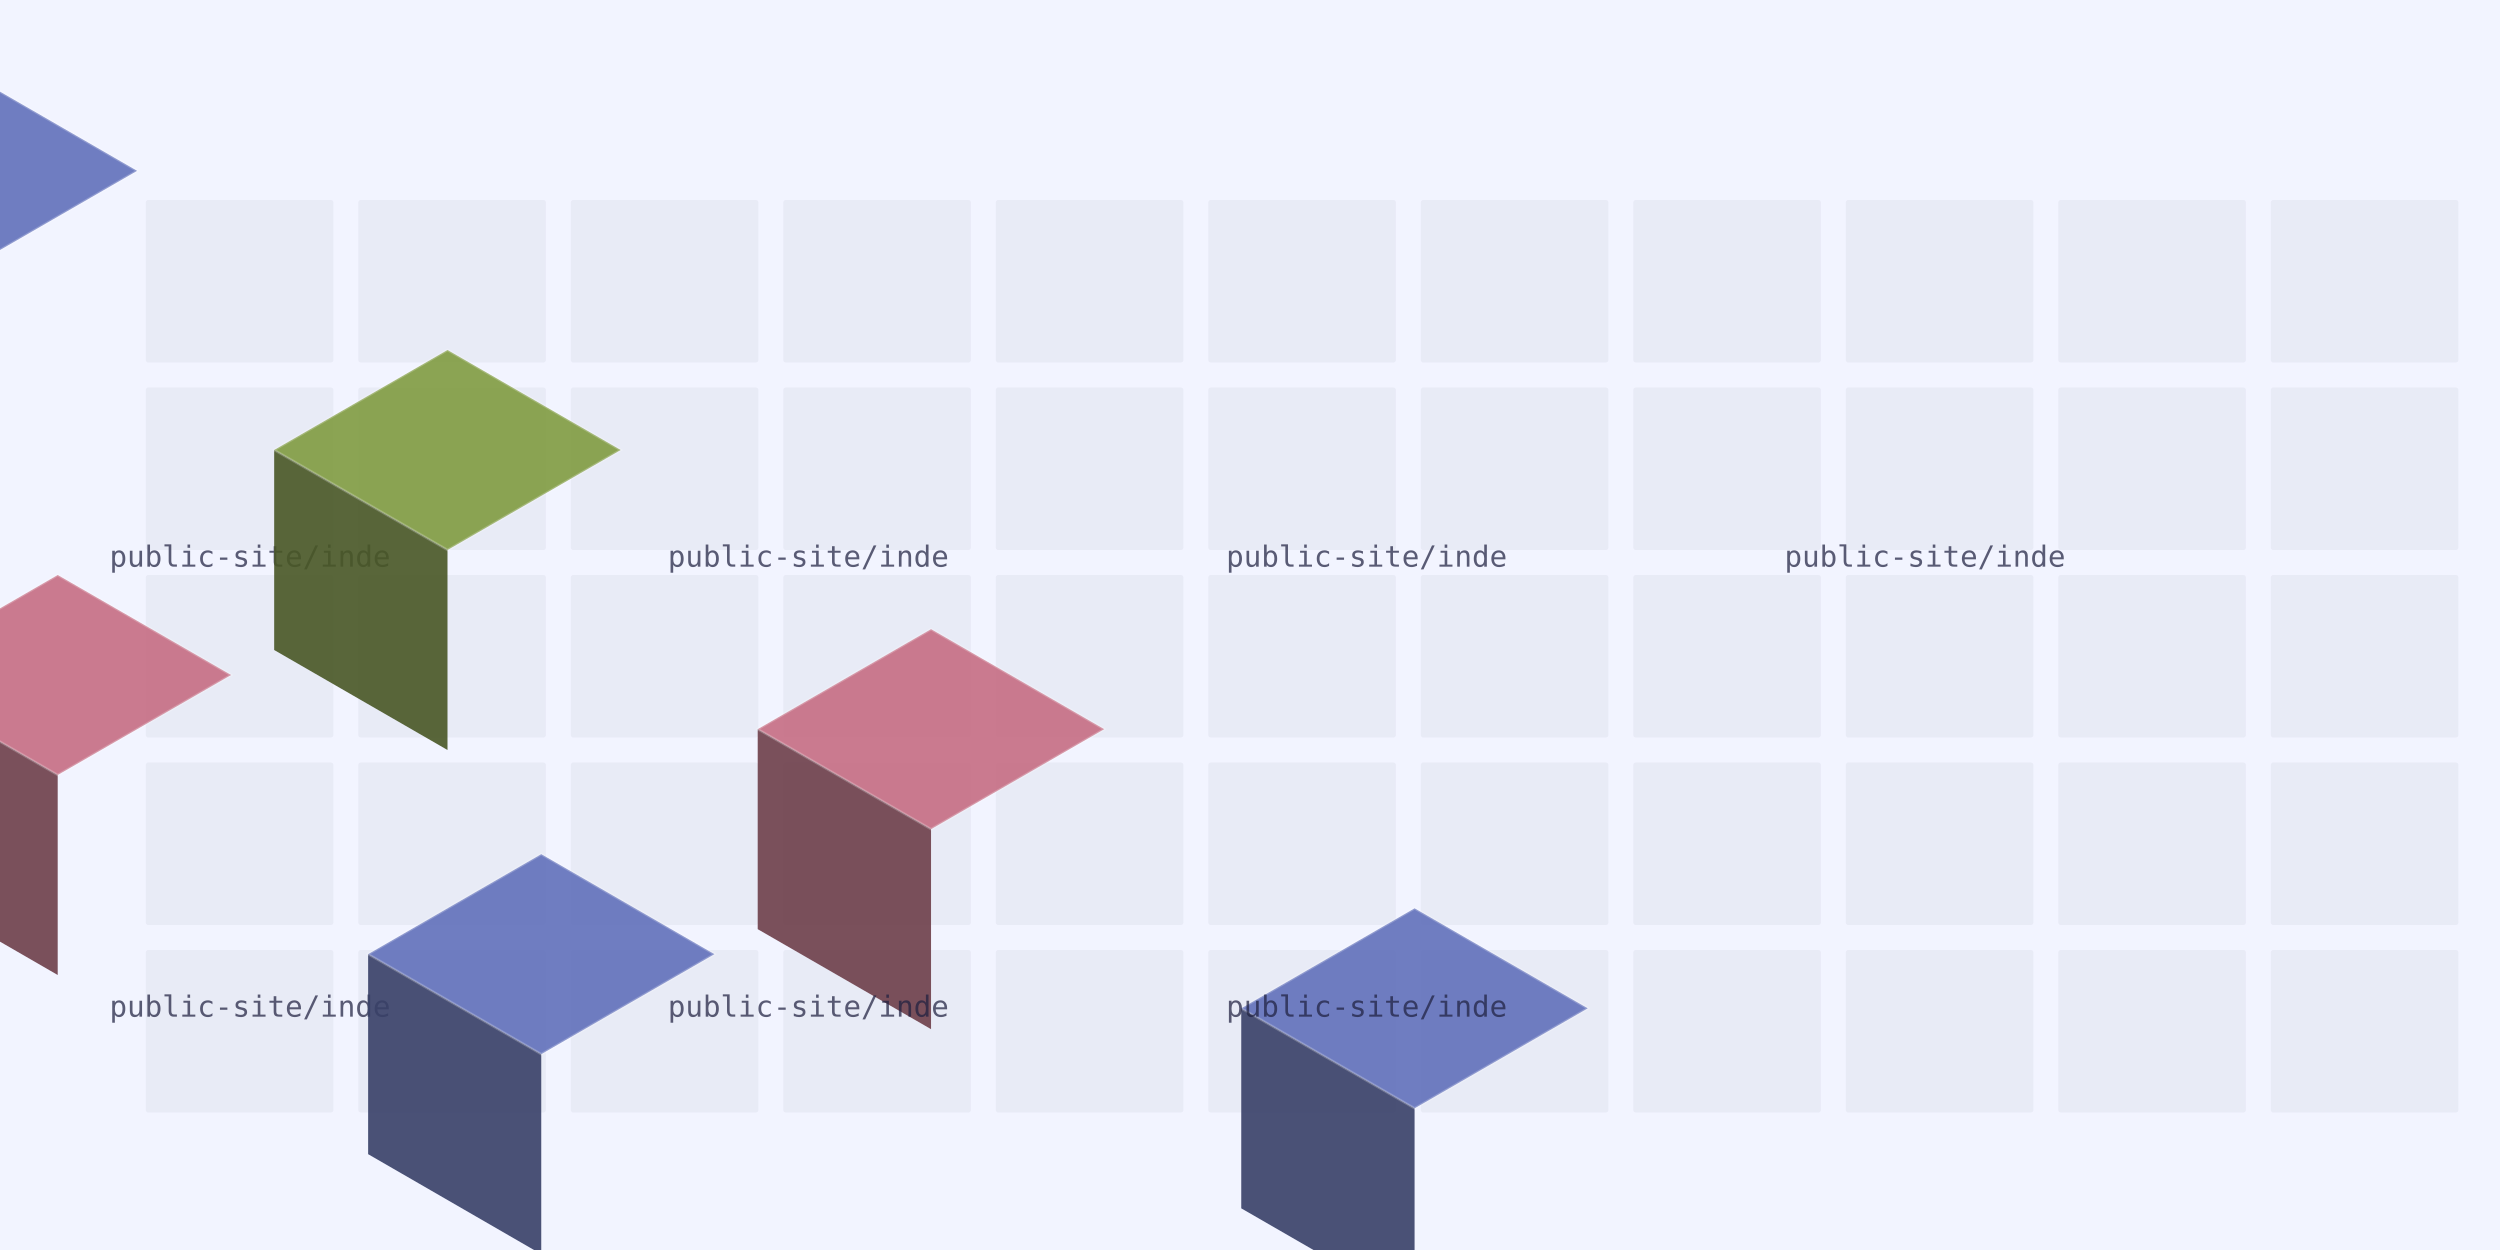
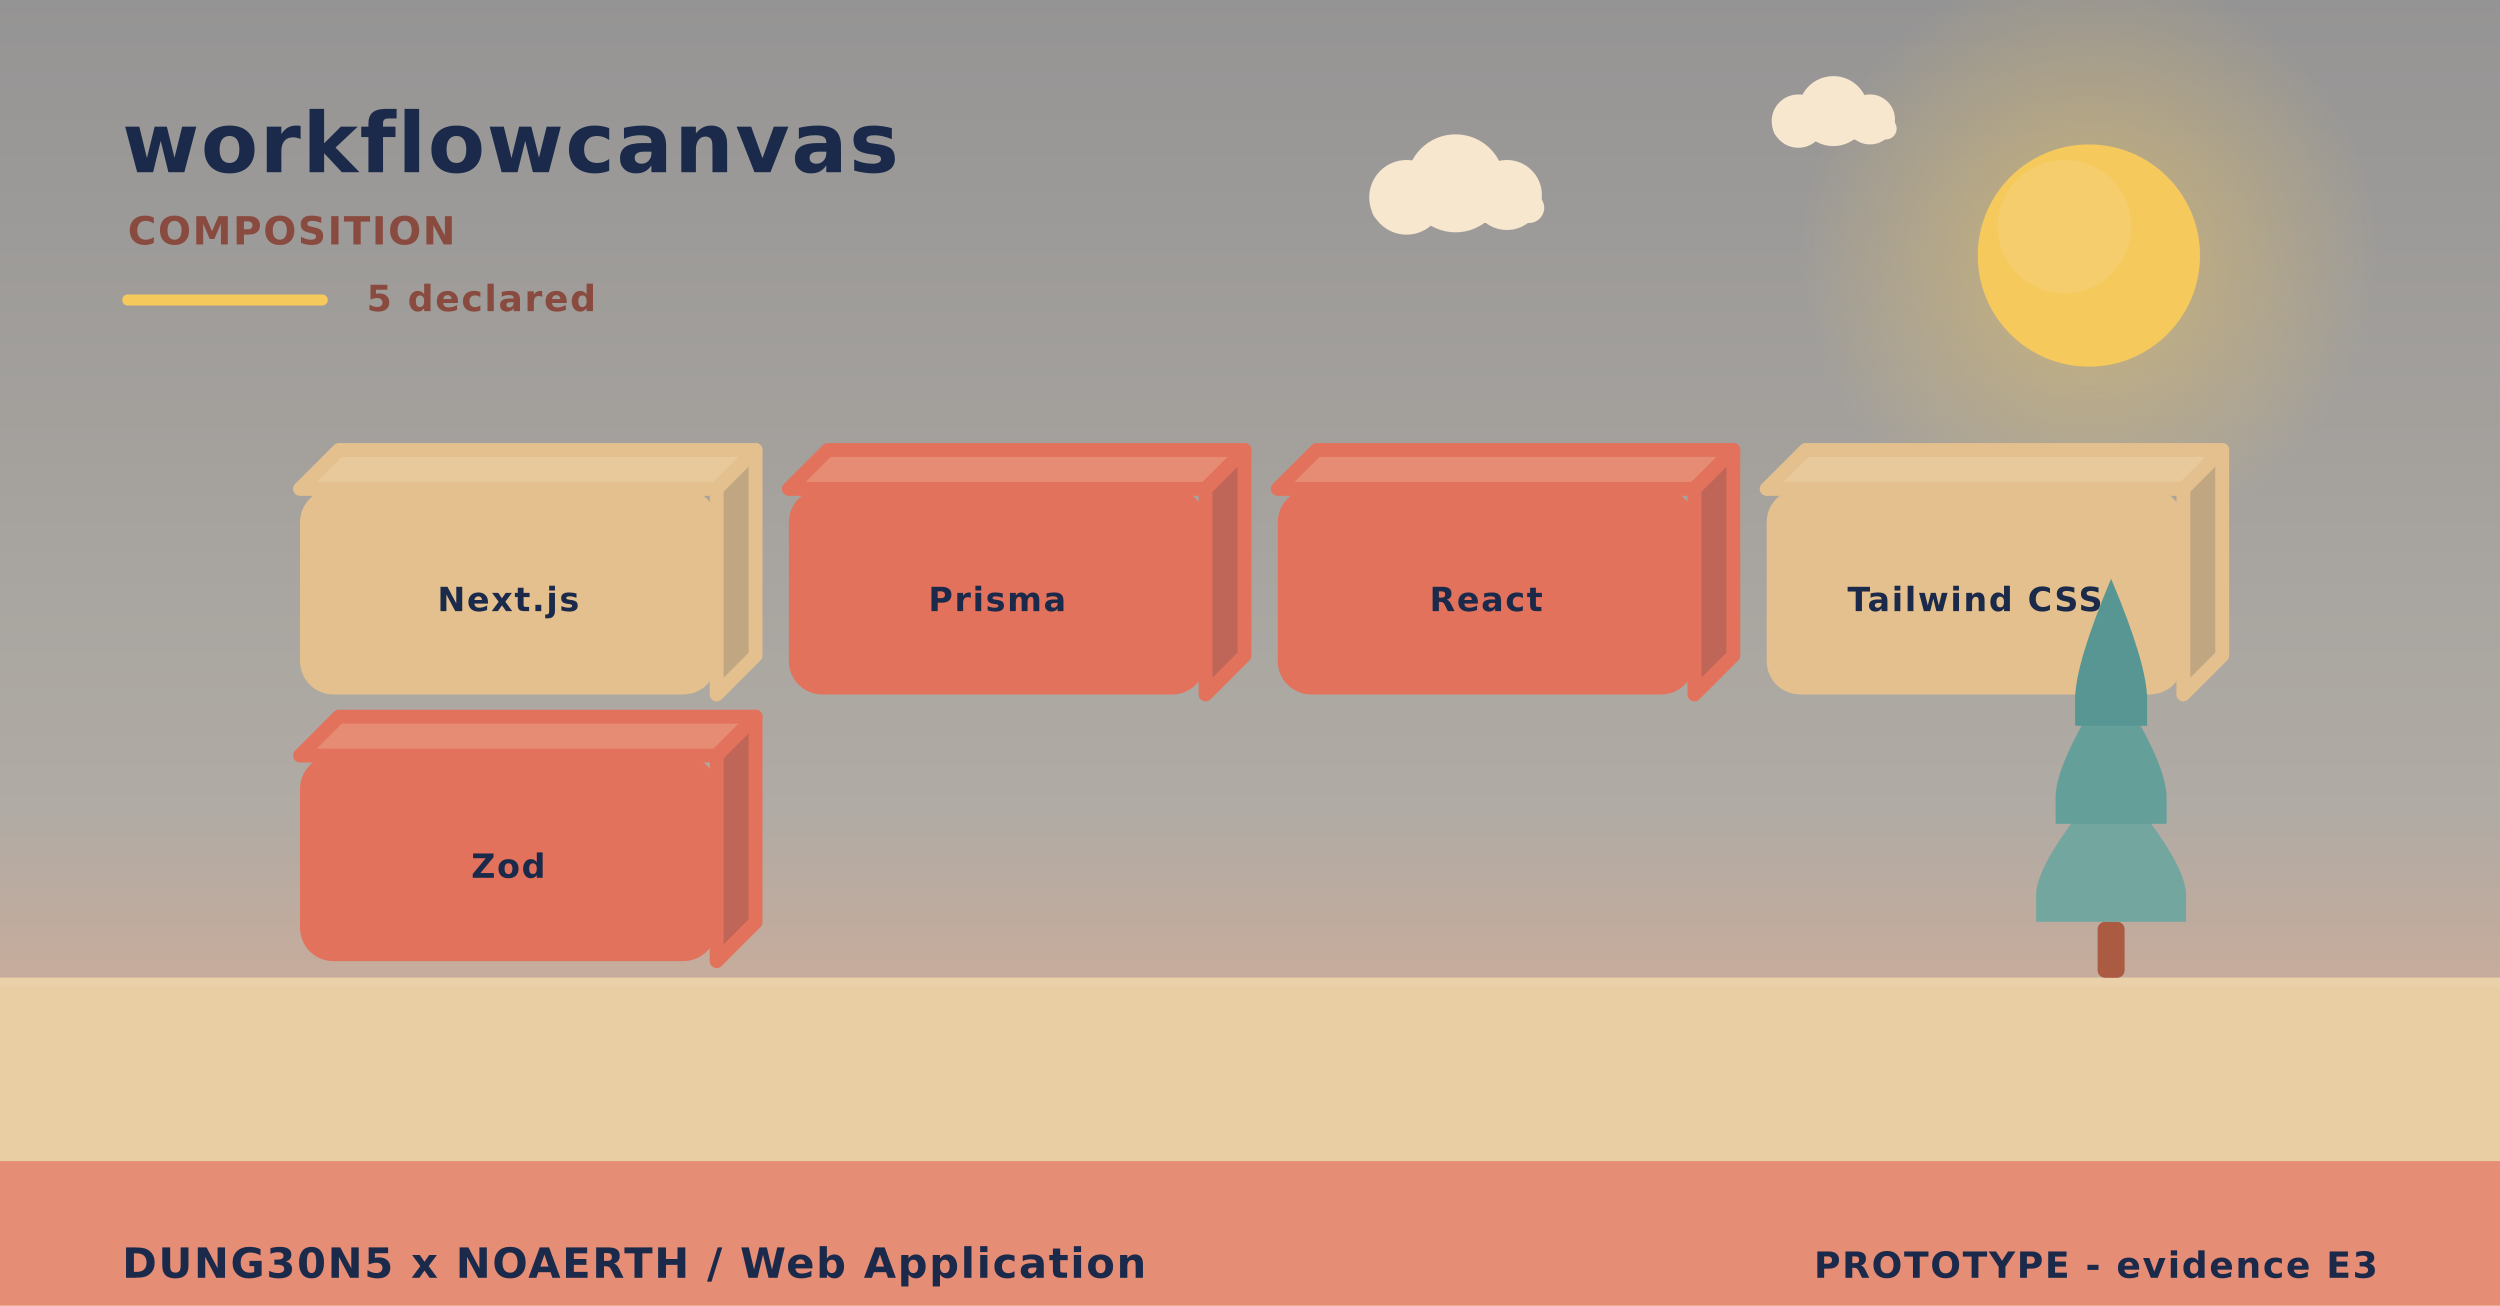
- <svg xmlns="http://www.w3.org/2000/svg" viewBox="0 0 1200 600" width="1200" height="600" role="img" aria-label="workflowcanvas component map">
-   <rect width="1200" height="600" fill="#f2f4ff" />
-   <defs>
-     <linearGradient id="gc" x1="0" y1="0" x2="1" y2="1">
-       <stop offset="0%" stop-color="#6473bc" />
-       <stop offset="100%" stop-color="#829d44" />
-     </linearGradient>
-   </defs>
-   <rect x="70.00" y="96.00" width="90.00" height="78.00" rx="1.20" fill="#1f2141" opacity="0.05" />
-   <rect x="172.00" y="96.00" width="90.00" height="78.00" rx="1.20" fill="#1f2141" opacity="0.05" />
-   <rect x="274.00" y="96.00" width="90.00" height="78.00" rx="1.20" fill="#1f2141" opacity="0.05" />
-   <rect x="376.00" y="96.00" width="90.00" height="78.00" rx="1.20" fill="#1f2141" opacity="0.05" />
-   <rect x="478.00" y="96.00" width="90.00" height="78.00" rx="1.20" fill="#1f2141" opacity="0.05" />
-   <rect x="580.00" y="96.00" width="90.00" height="78.00" rx="1.20" fill="#1f2141" opacity="0.05" />
-   <rect x="682.00" y="96.00" width="90.00" height="78.00" rx="1.20" fill="#1f2141" opacity="0.05" />
-   <rect x="784.00" y="96.00" width="90.00" height="78.00" rx="1.20" fill="#1f2141" opacity="0.05" />
-   <rect x="886.00" y="96.00" width="90.00" height="78.00" rx="1.20" fill="#1f2141" opacity="0.05" />
-   <rect x="988.00" y="96.00" width="90.00" height="78.00" rx="1.20" fill="#1f2141" opacity="0.05" />
-   <rect x="1090.00" y="96.00" width="90.00" height="78.00" rx="1.20" fill="#1f2141" opacity="0.05" />
-   <rect x="70.00" y="186.00" width="90.00" height="78.00" rx="1.20" fill="#1f2141" opacity="0.05" />
-   <rect x="172.00" y="186.00" width="90.00" height="78.00" rx="1.20" fill="#1f2141" opacity="0.05" />
-   <rect x="274.00" y="186.00" width="90.00" height="78.00" rx="1.20" fill="#1f2141" opacity="0.05" />
-   <rect x="376.00" y="186.00" width="90.00" height="78.00" rx="1.20" fill="#1f2141" opacity="0.05" />
-   <rect x="478.00" y="186.00" width="90.00" height="78.00" rx="1.20" fill="#1f2141" opacity="0.05" />
-   <rect x="580.00" y="186.00" width="90.00" height="78.00" rx="1.20" fill="#1f2141" opacity="0.05" />
-   <rect x="682.00" y="186.00" width="90.00" height="78.00" rx="1.20" fill="#1f2141" opacity="0.05" />
-   <rect x="784.00" y="186.00" width="90.00" height="78.00" rx="1.20" fill="#1f2141" opacity="0.05" />
-   <rect x="886.00" y="186.00" width="90.00" height="78.00" rx="1.20" fill="#1f2141" opacity="0.05" />
-   <rect x="988.00" y="186.00" width="90.00" height="78.00" rx="1.20" fill="#1f2141" opacity="0.05" />
-   <rect x="1090.00" y="186.00" width="90.00" height="78.00" rx="1.20" fill="#1f2141" opacity="0.05" />
-   <rect x="70.00" y="276.00" width="90.00" height="78.00" rx="1.20" fill="#1f2141" opacity="0.05" />
-   <rect x="172.00" y="276.00" width="90.00" height="78.00" rx="1.20" fill="#1f2141" opacity="0.05" />
-   <rect x="274.00" y="276.00" width="90.00" height="78.00" rx="1.20" fill="#1f2141" opacity="0.05" />
-   <rect x="376.00" y="276.00" width="90.00" height="78.00" rx="1.20" fill="#1f2141" opacity="0.05" />
-   <rect x="478.00" y="276.00" width="90.00" height="78.00" rx="1.20" fill="#1f2141" opacity="0.05" />
-   <rect x="580.00" y="276.00" width="90.00" height="78.00" rx="1.20" fill="#1f2141" opacity="0.05" />
-   <rect x="682.00" y="276.00" width="90.00" height="78.00" rx="1.20" fill="#1f2141" opacity="0.05" />
-   <rect x="784.00" y="276.00" width="90.00" height="78.00" rx="1.20" fill="#1f2141" opacity="0.05" />
-   <rect x="886.00" y="276.00" width="90.00" height="78.00" rx="1.20" fill="#1f2141" opacity="0.05" />
-   <rect x="988.00" y="276.00" width="90.00" height="78.00" rx="1.20" fill="#1f2141" opacity="0.05" />
-   <rect x="1090.00" y="276.00" width="90.00" height="78.00" rx="1.20" fill="#1f2141" opacity="0.05" />
-   <rect x="70.00" y="366.00" width="90.00" height="78.00" rx="1.20" fill="#1f2141" opacity="0.05" />
-   <rect x="172.00" y="366.00" width="90.00" height="78.00" rx="1.20" fill="#1f2141" opacity="0.05" />
-   <rect x="274.00" y="366.00" width="90.00" height="78.00" rx="1.20" fill="#1f2141" opacity="0.05" />
-   <rect x="376.00" y="366.00" width="90.00" height="78.00" rx="1.20" fill="#1f2141" opacity="0.05" />
-   <rect x="478.00" y="366.00" width="90.00" height="78.00" rx="1.20" fill="#1f2141" opacity="0.05" />
-   <rect x="580.00" y="366.00" width="90.00" height="78.00" rx="1.20" fill="#1f2141" opacity="0.05" />
-   <rect x="682.00" y="366.00" width="90.00" height="78.00" rx="1.20" fill="#1f2141" opacity="0.05" />
-   <rect x="784.00" y="366.00" width="90.00" height="78.00" rx="1.20" fill="#1f2141" opacity="0.05" />
-   <rect x="886.00" y="366.00" width="90.00" height="78.00" rx="1.20" fill="#1f2141" opacity="0.05" />
-   <rect x="988.00" y="366.00" width="90.00" height="78.00" rx="1.20" fill="#1f2141" opacity="0.05" />
-   <rect x="1090.00" y="366.00" width="90.00" height="78.00" rx="1.20" fill="#1f2141" opacity="0.05" />
-   <rect x="70.00" y="456.00" width="90.00" height="78.00" rx="1.20" fill="#1f2141" opacity="0.05" />
-   <rect x="172.00" y="456.00" width="90.00" height="78.00" rx="1.20" fill="#1f2141" opacity="0.05" />
-   <rect x="274.00" y="456.00" width="90.00" height="78.00" rx="1.20" fill="#1f2141" opacity="0.05" />
-   <rect x="376.00" y="456.00" width="90.00" height="78.00" rx="1.20" fill="#1f2141" opacity="0.05" />
-   <rect x="478.00" y="456.00" width="90.00" height="78.00" rx="1.20" fill="#1f2141" opacity="0.05" />
-   <rect x="580.00" y="456.00" width="90.00" height="78.00" rx="1.20" fill="#1f2141" opacity="0.05" />
-   <rect x="682.00" y="456.00" width="90.00" height="78.00" rx="1.20" fill="#1f2141" opacity="0.05" />
-   <rect x="784.00" y="456.00" width="90.00" height="78.00" rx="1.20" fill="#1f2141" opacity="0.05" />
-   <rect x="886.00" y="456.00" width="90.00" height="78.00" rx="1.20" fill="#1f2141" opacity="0.05" />
-   <rect x="988.00" y="456.00" width="90.00" height="78.00" rx="1.20" fill="#1f2141" opacity="0.05" />
-   <rect x="1090.00" y="456.00" width="90.00" height="78.00" rx="1.20" fill="#1f2141" opacity="0.05" />
-   <g transform="rotate(0 120 140)">
-     <polygon points="-17.3,34.0 65.8,82.0 -17.3,130.0 -100.5,82.0" fill="#6473bc" opacity="0.92" />
-     <polygon points="-100.5,82.0 -17.3,130.0 -17.3,226.0 -100.5,178.0" fill="#373f67" opacity="0.9" />
-     <polygon points="-17.3,34.0 65.8,82.0 -17.3,130.0 -100.5,82.0" fill="none" stroke="rgba(255,255,255,0.220)" stroke-width="1.2" />
-     <animateTransform attributeName="transform" type="rotate" values="-32.0 0.00 0.00 0.0 0.00 0.00" dur="6.95s" begin="0.0s" repeatCount="indefinite" />
+ <svg xmlns="http://www.w3.org/2000/svg" width="900" height="470" viewBox="0 0 900 470" role="img" aria-label="workflowcanvas - how it is composed">
+   <linearGradient id="skyc" x1="0" y1="0" x2="0" y2="1">
+     <stop offset="0" stop-color="#959494" />
+     <stop offset="0.62" stop-color="#b0aba4" />
+     <stop offset="1" stop-color="#f3ad8a" />
+   </linearGradient>
+   <rect width="900" height="470" fill="url(#skyc)" />
+   <radialGradient id="sunc">
+     <stop offset="0.35" stop-color="#f5c95c" stop-opacity="0.34" />
+     <stop offset="1" stop-color="#f5c95c" stop-opacity="0" />
+   </radialGradient>
+   <circle cx="752" cy="92" r="104" fill="url(#sunc)" />
+   <circle cx="752" cy="92" r="40" fill="#f5c95c" />
+   <circle cx="743.2" cy="81.6" r="24" fill="#f5d27e" opacity="0.5" />
+   <g>
+     <circle cx="524" cy="66" r="17.64" fill="#f6e7ce" />
+     <circle cx="506.36" cy="71.04" r="13.44" fill="#f6e7ce" />
+     <circle cx="542.48" cy="70.2" r="12.6" fill="#f6e7ce" />
+     <rect x="493.76" y="69.36" width="62.16" height="10.92" rx="5.46" fill="#f6e7ce" />
+     <animateTransform attributeName="transform" type="translate" values="0 0;24 0;0 0" dur="36s" begin="0s" repeatCount="indefinite" />
  </g>
-   <text x="120" y="272" font-family="ui-monospace,Menlo,monospace" font-size="14" fill="rgba(31,33,65,0.720)" text-anchor="middle">public-site/inde</text>
-   <g transform="rotate(0 388 140)">
-     <polygon points="214.8,168.0 297.9,216.0 214.8,264.0 131.6,216.0" fill="#829d44" opacity="0.92" />
-     <polygon points="131.6,216.0 214.8,264.0 214.8,360.0 131.6,312.0" fill="#485625" opacity="0.9" />
-     <polygon points="214.8,168.0 297.9,216.0 214.8,264.0 131.6,216.0" fill="none" stroke="rgba(255,255,255,0.220)" stroke-width="1.2" />
-     <animateTransform attributeName="transform" type="rotate" values="-32.0 0.00 0.00 0.0 0.00 0.00" dur="6.95s" begin="0.4s" repeatCount="indefinite" />
+   <g>
+     <circle cx="660" cy="40" r="12.6" fill="#f6e7ce" />
+     <circle cx="647.4" cy="43.6" r="9.6" fill="#f6e7ce" />
+     <circle cx="673.2" cy="43" r="9" fill="#f6e7ce" />
+     <rect x="638.4" y="42.4" width="44.4" height="7.8" rx="3.9" fill="#f6e7ce" />
+     <animateTransform attributeName="transform" type="translate" values="0 0;-18 0;0 0" dur="46s" begin="3s" repeatCount="indefinite" />
  </g>
-   <text x="388" y="272" font-family="ui-monospace,Menlo,monospace" font-size="14" fill="rgba(31,33,65,0.720)" text-anchor="middle">public-site/inde</text>
-   <g transform="rotate(0 656 140)">
-     <polygon points="446.9,302.0 530.0,350.0 446.9,398.0 363.7,350.0" fill="#c77085" opacity="0.92" />
-     <polygon points="363.7,350.0 446.9,398.0 446.9,494.0 363.7,446.0" fill="#6d3e49" opacity="0.9" />
-     <polygon points="446.9,302.0 530.0,350.0 446.9,398.0 363.7,350.0" fill="none" stroke="rgba(255,255,255,0.220)" stroke-width="1.2" />
-     <animateTransform attributeName="transform" type="rotate" values="-32.0 0.00 0.00 0.0 0.00 0.00" dur="6.95s" begin="0.8s" repeatCount="indefinite" />
+   <rect x="0" y="352" width="900" height="118" fill="#e9cda3" />
+   <rect x="0" y="352" width="900" height="3" fill="#ebd1a9" />
+   <text x="44" y="62" font-family="Verdana,DejaVu Sans,sans-serif" font-size="30" font-weight="700" letter-spacing="0.6" fill="#1b2a4a" text-anchor="start">workflowcanvas</text>
+   <text x="46" y="88" font-family="Verdana,DejaVu Sans,sans-serif" font-size="14" font-weight="700" letter-spacing="0.6" fill="#894b3f" text-anchor="start">COMPOSITION</text>
+   <rect x="44" y="106" width="74" height="4" rx="2" fill="#f5c95c" />
+   <text x="132" y="112" font-family="Verdana,DejaVu Sans,sans-serif" font-size="13" font-weight="700" letter-spacing="0.6" fill="#894b3f" text-anchor="start">5 declared</text>
+   <g>
+     <path d="M108,176 L258,176 L272,162 L122,162 Z" fill="#e7c99b" stroke="#e3c08d" stroke-width="5" stroke-linejoin="round" />
+     <path d="M258,176 L272,162 L272,236 L258,250 Z" fill="#c1a682" stroke="#e3c08d" stroke-width="5" stroke-linejoin="round" />
+     <rect x="108" y="176" width="150" height="74" rx="12" fill="#e3c08d" />
+     <animateTransform attributeName="transform" type="translate" values="0 10;0 0" dur="0.75s" begin="0s" fill="freeze" />
  </g>
-   <text x="656" y="272" font-family="ui-monospace,Menlo,monospace" font-size="14" fill="rgba(31,33,65,0.720)" text-anchor="middle">public-site/inde</text>
-   <g transform="rotate(0 924 140)">
-     <polygon points="679.0,436.0 762.1,484.0 679.0,532.0 595.8,484.0" fill="#6473bc" opacity="0.92" />
-     <polygon points="595.8,484.0 679.0,532.0 679.0,628.0 595.8,580.0" fill="#373f67" opacity="0.9" />
-     <polygon points="679.0,436.0 762.1,484.0 679.0,532.0 595.8,484.0" fill="none" stroke="rgba(255,255,255,0.220)" stroke-width="1.2" />
-     <animateTransform attributeName="transform" type="rotate" values="-32.0 0.00 0.00 0.0 0.00 0.00" dur="6.95s" begin="1.2s" repeatCount="indefinite" />
+   <text x="183" y="220" font-family="Verdana,DejaVu Sans,sans-serif" font-size="12" font-weight="700" letter-spacing="0.6" fill="#1b2a4a" text-anchor="middle">Next.js</text>
+   <g>
+     <path d="M284,176 L434,176 L448,162 L298,162 Z" fill="#e68c74" stroke="#e2725b" stroke-width="5" stroke-linejoin="round" />
+     <path d="M434,176 L448,162 L448,236 L434,250 Z" fill="#c06658" stroke="#e2725b" stroke-width="5" stroke-linejoin="round" />
+     <rect x="284" y="176" width="150" height="74" rx="12" fill="#e2725b" />
+     <animateTransform attributeName="transform" type="translate" values="0 10;0 0" dur="0.75s" begin="0.16s" fill="freeze" />
  </g>
-   <text x="924" y="272" font-family="ui-monospace,Menlo,monospace" font-size="14" fill="rgba(31,33,65,0.720)" text-anchor="middle">public-site/inde</text>
-   <g transform="rotate(0 120 356)">
-     <polygon points="-204.4,142.0 -121.2,190.0 -204.4,238.0 -287.5,190.0" fill="#829d44" opacity="0.92" />
-     <polygon points="-287.5,190.0 -204.4,238.0 -204.4,334.0 -287.5,286.0" fill="#485625" opacity="0.9" />
-     <polygon points="-204.4,142.0 -121.2,190.0 -204.4,238.0 -287.5,190.0" fill="none" stroke="rgba(255,255,255,0.220)" stroke-width="1.2" />
-     <animateTransform attributeName="transform" type="rotate" values="-32.0 0.00 0.00 0.0 0.00 0.00" dur="6.95s" begin="1.6s" repeatCount="indefinite" />
+   <text x="359" y="220" font-family="Verdana,DejaVu Sans,sans-serif" font-size="12" font-weight="700" letter-spacing="0.6" fill="#1b2a4a" text-anchor="middle">Prisma</text>
+   <g>
+     <path d="M460,176 L610,176 L624,162 L474,162 Z" fill="#e68c74" stroke="#e2725b" stroke-width="5" stroke-linejoin="round" />
+     <path d="M610,176 L624,162 L624,236 L610,250 Z" fill="#c06658" stroke="#e2725b" stroke-width="5" stroke-linejoin="round" />
+     <rect x="460" y="176" width="150" height="74" rx="12" fill="#e2725b" />
+     <animateTransform attributeName="transform" type="translate" values="0 10;0 0" dur="0.75s" begin="0.32s" fill="freeze" />
  </g>
-   <text x="120" y="488" font-family="ui-monospace,Menlo,monospace" font-size="14" fill="rgba(31,33,65,0.720)" text-anchor="middle">public-site/inde</text>
-   <g transform="rotate(0 388 356)">
-     <polygon points="27.7,276.0 110.9,324.0 27.7,372.0 -55.4,324.0" fill="#c77085" opacity="0.92" />
-     <polygon points="-55.4,324.0 27.7,372.0 27.7,468.0 -55.4,420.0" fill="#6d3e49" opacity="0.9" />
-     <polygon points="27.7,276.0 110.9,324.0 27.7,372.0 -55.4,324.0" fill="none" stroke="rgba(255,255,255,0.220)" stroke-width="1.2" />
-     <animateTransform attributeName="transform" type="rotate" values="-32.0 0.00 0.00 0.0 0.00 0.00" dur="6.95s" begin="2.0s" repeatCount="indefinite" />
+   <text x="535" y="220" font-family="Verdana,DejaVu Sans,sans-serif" font-size="12" font-weight="700" letter-spacing="0.6" fill="#1b2a4a" text-anchor="middle">React</text>
+   <g>
+     <path d="M636,176 L786,176 L800,162 L650,162 Z" fill="#e7c99b" stroke="#e3c08d" stroke-width="5" stroke-linejoin="round" />
+     <path d="M786,176 L800,162 L800,236 L786,250 Z" fill="#c1a682" stroke="#e3c08d" stroke-width="5" stroke-linejoin="round" />
+     <rect x="636" y="176" width="150" height="74" rx="12" fill="#e3c08d" />
+     <animateTransform attributeName="transform" type="translate" values="0 10;0 0" dur="0.75s" begin="0.48s" fill="freeze" />
  </g>
-   <text x="388" y="488" font-family="ui-monospace,Menlo,monospace" font-size="14" fill="rgba(31,33,65,0.720)" text-anchor="middle">public-site/inde</text>
-   <g transform="rotate(0 656 356)">
-     <polygon points="259.8,410.0 342.9,458.0 259.8,506.0 176.7,458.0" fill="#6473bc" opacity="0.92" />
-     <polygon points="176.7,458.0 259.8,506.0 259.8,602.0 176.7,554.0" fill="#373f67" opacity="0.9" />
-     <polygon points="259.8,410.0 342.9,458.0 259.8,506.0 176.7,458.0" fill="none" stroke="rgba(255,255,255,0.220)" stroke-width="1.2" />
-     <animateTransform attributeName="transform" type="rotate" values="-32.0 0.00 0.00 0.0 0.00 0.00" dur="6.95s" begin="2.4s" repeatCount="indefinite" />
+   <text x="711" y="220" font-family="Verdana,DejaVu Sans,sans-serif" font-size="12" font-weight="700" letter-spacing="0.6" fill="#1b2a4a" text-anchor="middle">Tailwind CSS</text>
+   <g>
+     <path d="M108,272 L258,272 L272,258 L122,258 Z" fill="#e68c74" stroke="#e2725b" stroke-width="5" stroke-linejoin="round" />
+     <path d="M258,272 L272,258 L272,332 L258,346 Z" fill="#c06658" stroke="#e2725b" stroke-width="5" stroke-linejoin="round" />
+     <rect x="108" y="272" width="150" height="74" rx="12" fill="#e2725b" />
+     <animateTransform attributeName="transform" type="translate" values="0 10;0 0" dur="0.75s" begin="0.64s" fill="freeze" />
  </g>
-   <text x="656" y="488" font-family="ui-monospace,Menlo,monospace" font-size="14" fill="rgba(31,33,65,0.720)" text-anchor="middle">public-site/inde</text>
+   <text x="183" y="316" font-family="Verdana,DejaVu Sans,sans-serif" font-size="12" font-weight="700" letter-spacing="0.6" fill="#1b2a4a" text-anchor="middle">Zod</text>
+   <rect x="755.14" y="331.84" width="9.72" height="20.16" rx="2.7" fill="#ac5b43" />
+   <path d="M760,278.92 Q733,309.61 733,322.31 Q733,331.84 733,331.84 L787,331.84 Q787,331.84 787,322.31 Q787,309.61 760,278.92 Z" fill="#74a6a0" />
+   <path d="M760,243.64 Q740.02,274.33 740.02,287.03 Q740.02,296.56 740.02,296.56 L779.98,296.56 Q779.98,296.56 779.98,287.03 Q779.98,274.33 760,243.64 Z" fill="#649f9a" />
+   <path d="M760,208.36 Q747.04,239.05 747.04,251.75 Q747.04,261.28 747.04,261.28 L772.96,261.28 Q772.96,261.28 772.96,251.75 Q772.96,239.05 760,208.36 Z" fill="#589694" />
+   <rect x="0" y="418" width="900" height="52" rx="0" fill="#e68972" opacity="0.94" />
+   <text x="44" y="460" font-family="Verdana,DejaVu Sans,sans-serif" font-size="15" font-weight="700" letter-spacing="0.6" fill="#1b2a4a" text-anchor="start">DUNG30N5 x NOAERTH  /  Web Application</text>
+   <text x="856" y="460" font-family="Verdana,DejaVu Sans,sans-serif" font-size="13" font-weight="700" letter-spacing="0.6" fill="#1b2a4a" text-anchor="end">PROTOTYPE  -  evidence E3</text>
</svg>
